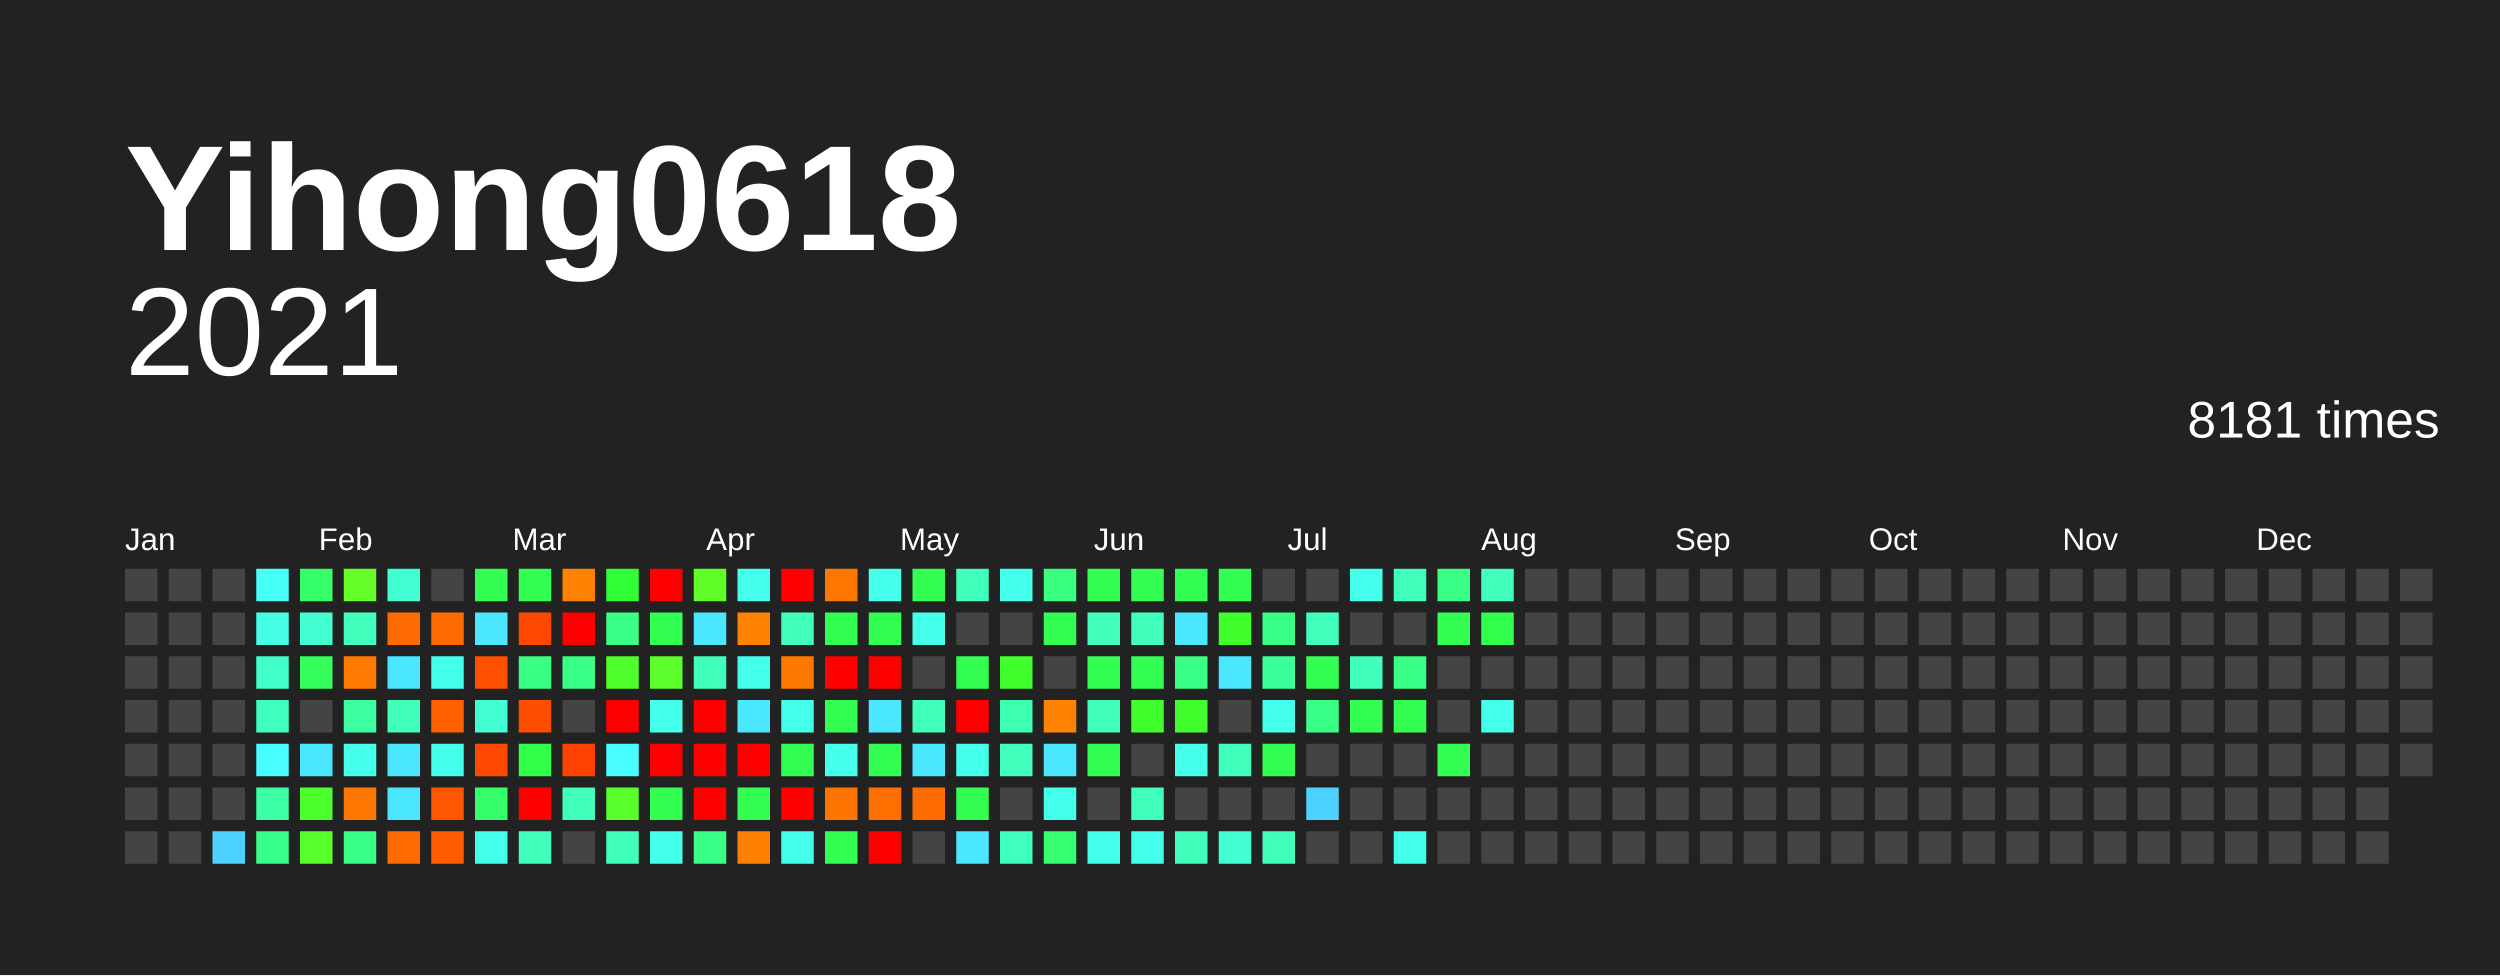
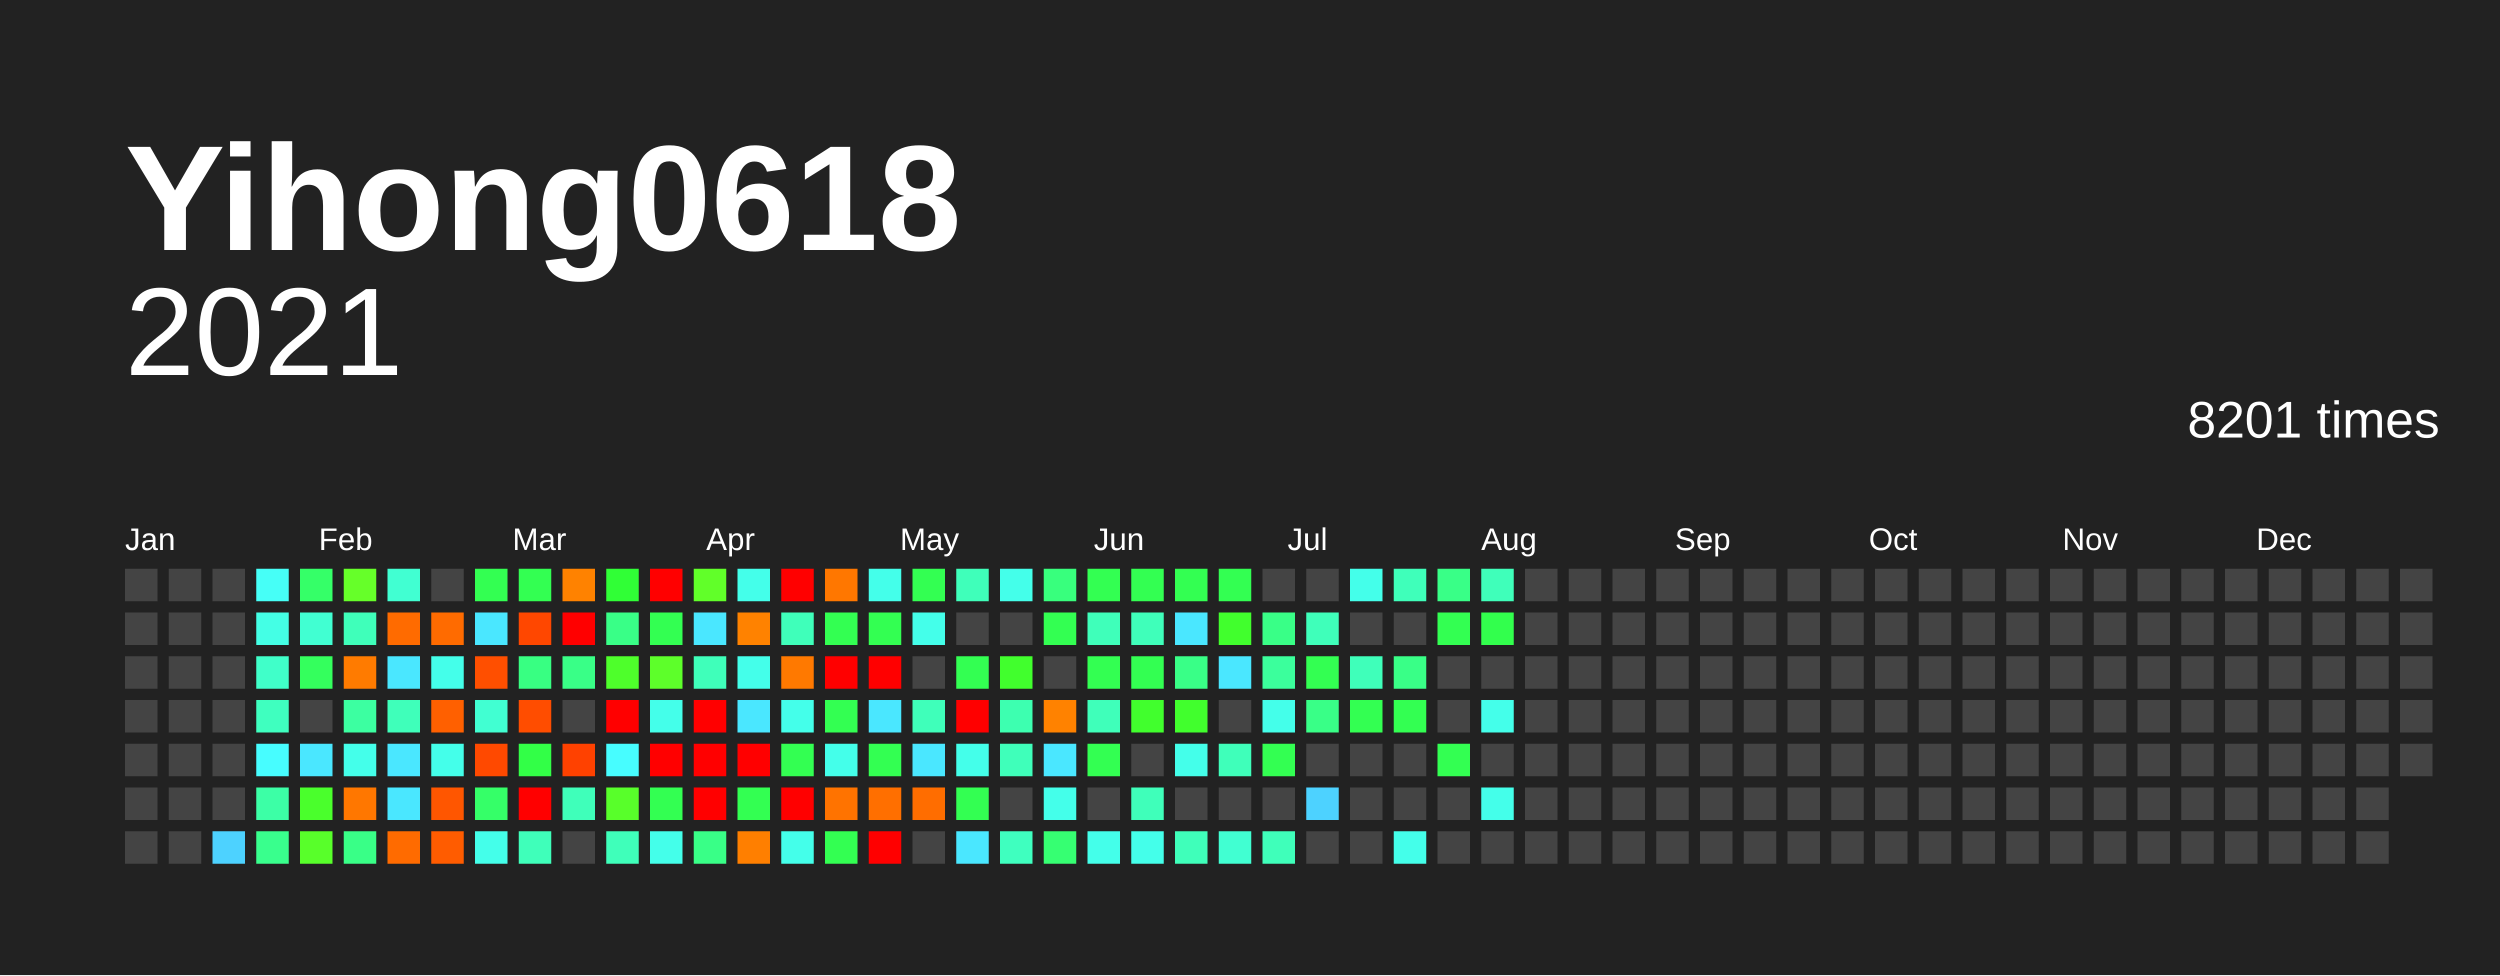
<svg xmlns="http://www.w3.org/2000/svg" baseProfile="full" height="78mm" version="1.1" viewBox="0,0,200,78" width="200mm">
  <defs />
  <rect fill="#222222" height="78" width="200" x="0" y="0" />
  <text fill="#FFFFFF" style="font-size:12px; font-family:Arial; font-weight:bold;" x="10" y="20">Yihong0618</text>
  <text alignment-baseline="hanging" fill="#FFFFFF" style="font-size:10.0px; font-family:Arial;" x="10" y="30">2021</text>
-   <text alignment-baseline="hanging" fill="#FFFFFF" style="font-size:4.125px; font-family:Arial;" x="175" y="35">8181 times</text>
+   <text alignment-baseline="hanging" fill="#FFFFFF" style="font-size:4.125px; font-family:Arial;" x="175" y="35">8201 times</text>
  <text fill="#FFFFFF" style="font-size:2.5px; font-family:Arial" x="10.0" y="44">Jan</text>
  <text fill="#FFFFFF" style="font-size:2.5px; font-family:Arial" x="25.5" y="44">Feb</text>
  <text fill="#FFFFFF" style="font-size:2.5px; font-family:Arial" x="41.0" y="44">Mar</text>
  <text fill="#FFFFFF" style="font-size:2.5px; font-family:Arial" x="56.5" y="44">Apr</text>
  <text fill="#FFFFFF" style="font-size:2.5px; font-family:Arial" x="72.0" y="44">May</text>
  <text fill="#FFFFFF" style="font-size:2.5px; font-family:Arial" x="87.5" y="44">Jun</text>
  <text fill="#FFFFFF" style="font-size:2.5px; font-family:Arial" x="103.0" y="44">Jul</text>
  <text fill="#FFFFFF" style="font-size:2.5px; font-family:Arial" x="118.5" y="44">Aug</text>
  <text fill="#FFFFFF" style="font-size:2.5px; font-family:Arial" x="134.0" y="44">Sep</text>
  <text fill="#FFFFFF" style="font-size:2.5px; font-family:Arial" x="149.5" y="44">Oct</text>
  <text fill="#FFFFFF" style="font-size:2.5px; font-family:Arial" x="165.0" y="44">Nov</text>
  <text fill="#FFFFFF" style="font-size:2.5px; font-family:Arial" x="180.5" y="44">Dec</text>
  <rect fill="#444444" height="2.6" width="2.6" x="10.0" y="45.5" />
  <rect fill="#444444" height="2.6" width="2.6" x="10.0" y="49.0" />
  <rect fill="#444444" height="2.6" width="2.6" x="10.0" y="52.5" />
  <rect fill="#444444" height="2.6" width="2.6" x="10.0" y="56.0" />
  <rect fill="#444444" height="2.6" width="2.6" x="10.0" y="59.5" />
  <rect fill="#444444" height="2.6" width="2.6" x="10.0" y="63.0" />
  <rect fill="#444444" height="2.6" width="2.6" x="10.0" y="66.5" />
  <rect fill="#444444" height="2.6" width="2.6" x="13.5" y="45.5" />
  <rect fill="#444444" height="2.6" width="2.6" x="13.5" y="49.0" />
  <rect fill="#444444" height="2.6" width="2.6" x="13.5" y="52.5" />
  <rect fill="#444444" height="2.6" width="2.6" x="13.5" y="56.0" />
  <rect fill="#444444" height="2.6" width="2.6" x="13.5" y="59.5" />
  <rect fill="#444444" height="2.6" width="2.6" x="13.5" y="63.0" />
  <rect fill="#444444" height="2.6" width="2.6" x="13.5" y="66.5" />
  <rect fill="#444444" height="2.6" width="2.6" x="17.0" y="45.5" />
  <rect fill="#444444" height="2.6" width="2.6" x="17.0" y="49.0" />
  <rect fill="#444444" height="2.6" width="2.6" x="17.0" y="52.5" />
  <rect fill="#444444" height="2.6" width="2.6" x="17.0" y="56.0" />
  <rect fill="#444444" height="2.6" width="2.6" x="17.0" y="59.5" />
  <rect fill="#444444" height="2.6" width="2.6" x="17.0" y="63.0" />
  <rect fill="#4dd2ff" height="2.6" width="2.6" x="17.0" y="66.5" />
  <rect fill="#46fff7" height="2.6" width="2.6" x="20.5" y="45.5" />
  <rect fill="#44ffe5" height="2.6" width="2.6" x="20.5" y="49.0" />
  <rect fill="#40ffc9" height="2.6" width="2.6" x="20.5" y="52.5" />
  <rect fill="#3fffbf" height="2.6" width="2.6" x="20.5" y="56.0" />
  <rect fill="#47fdff" height="2.6" width="2.6" x="20.5" y="59.5" />
  <rect fill="#3cffa6" height="2.6" width="2.6" x="20.5" y="63.0" />
  <rect fill="#39ff8d" height="2.6" width="2.6" x="20.5" y="66.5" />
  <rect fill="#35ff68" height="2.6" width="2.6" x="24.0" y="45.5" />
  <rect fill="#41ffd2" height="2.6" width="2.6" x="24.0" y="49.0" />
  <rect fill="#34ff5d" height="2.6" width="2.6" x="24.0" y="52.5" />
  <rect fill="#444444" height="2.6" width="2.6" x="24.0" y="56.0" />
  <rect fill="#4ae7ff" height="2.6" width="2.6" x="24.0" y="59.5" />
  <rect fill="#4aff2c" height="2.6" width="2.6" x="24.0" y="63.0" />
  <rect fill="#58ff2a" height="2.6" width="2.6" x="24.0" y="66.5" />
  <rect fill="#66ff29" height="2.6" width="2.6" x="27.5" y="45.5" />
  <rect fill="#3fffba" height="2.6" width="2.6" x="27.5" y="49.0" />
  <rect fill="#ff7b00" height="2.6" width="2.6" x="27.5" y="52.5" />
  <rect fill="#3cffa1" height="2.6" width="2.6" x="27.5" y="56.0" />
  <rect fill="#44ffea" height="2.6" width="2.6" x="27.5" y="59.5" />
  <rect fill="#ff7700" height="2.6" width="2.6" x="27.5" y="63.0" />
  <rect fill="#39ff87" height="2.6" width="2.6" x="27.5" y="66.5" />
  <rect fill="#41ffd2" height="2.6" width="2.6" x="31.0" y="45.5" />
  <rect fill="#ff6b00" height="2.6" width="2.6" x="31.0" y="49.0" />
  <rect fill="#4ae7ff" height="2.6" width="2.6" x="31.0" y="52.5" />
  <rect fill="#3fffba" height="2.6" width="2.6" x="31.0" y="56.0" />
  <rect fill="#4ae7ff" height="2.6" width="2.6" x="31.0" y="59.5" />
  <rect fill="#4ae7ff" height="2.6" width="2.6" x="31.0" y="63.0" />
  <rect fill="#ff6b00" height="2.6" width="2.6" x="31.0" y="66.5" />
  <rect fill="#444444" height="2.6" width="2.6" x="34.5" y="45.5" />
  <rect fill="#ff6b00" height="2.6" width="2.6" x="34.5" y="49.0" />
  <rect fill="#44ffea" height="2.6" width="2.6" x="34.5" y="52.5" />
  <rect fill="#ff6000" height="2.6" width="2.6" x="34.5" y="56.0" />
  <rect fill="#44ffea" height="2.6" width="2.6" x="34.5" y="59.5" />
  <rect fill="#ff5600" height="2.6" width="2.6" x="34.5" y="63.0" />
  <rect fill="#ff5c00" height="2.6" width="2.6" x="34.5" y="66.5" />
  <rect fill="#33ff52" height="2.6" width="2.6" x="38.0" y="45.5" />
  <rect fill="#4ae7ff" height="2.6" width="2.6" x="38.0" y="49.0" />
  <rect fill="#ff4f00" height="2.6" width="2.6" x="38.0" y="52.5" />
  <rect fill="#41ffd2" height="2.6" width="2.6" x="38.0" y="56.0" />
  <rect fill="#ff4900" height="2.6" width="2.6" x="38.0" y="59.5" />
  <rect fill="#35ff68" height="2.6" width="2.6" x="38.0" y="63.0" />
  <rect fill="#44ffea" height="2.6" width="2.6" x="38.0" y="66.5" />
  <rect fill="#33ff52" height="2.6" width="2.6" x="41.5" y="45.5" />
  <rect fill="#ff4700" height="2.6" width="2.6" x="41.5" y="49.0" />
  <rect fill="#38ff82" height="2.6" width="2.6" x="41.5" y="52.5" />
  <rect fill="#ff4d00" height="2.6" width="2.6" x="41.5" y="56.0" />
  <rect fill="#32ff47" height="2.6" width="2.6" x="41.5" y="59.5" />
  <rect fill="red" height="2.6" width="2.6" x="41.5" y="63.0" />
  <rect fill="#3fffba" height="2.6" width="2.6" x="41.5" y="66.5" />
  <rect fill="#ff8200" height="2.6" width="2.6" x="45.0" y="45.5" />
  <rect fill="red" height="2.6" width="2.6" x="45.0" y="49.0" />
  <rect fill="#39ff87" height="2.6" width="2.6" x="45.0" y="52.5" />
  <rect fill="#444444" height="2.6" width="2.6" x="45.0" y="56.0" />
  <rect fill="#ff4100" height="2.6" width="2.6" x="45.0" y="59.5" />
  <rect fill="#3fffba" height="2.6" width="2.6" x="45.0" y="63.0" />
  <rect fill="#444444" height="2.6" width="2.6" x="45.0" y="66.5" />
  <rect fill="#30ff36" height="2.6" width="2.6" x="48.5" y="45.5" />
  <rect fill="#39ff87" height="2.6" width="2.6" x="48.5" y="49.0" />
  <rect fill="#4eff2b" height="2.6" width="2.6" x="48.5" y="52.5" />
  <rect fill="red" height="2.6" width="2.6" x="48.5" y="56.0" />
  <rect fill="#47fdff" height="2.6" width="2.6" x="48.5" y="59.5" />
  <rect fill="#58ff2a" height="2.6" width="2.6" x="48.5" y="63.0" />
  <rect fill="#3fffba" height="2.6" width="2.6" x="48.5" y="66.5" />
  <rect fill="red" height="2.6" width="2.6" x="52.0" y="45.5" />
  <rect fill="#33ff52" height="2.6" width="2.6" x="52.0" y="49.0" />
  <rect fill="#5dff2a" height="2.6" width="2.6" x="52.0" y="52.5" />
  <rect fill="#44ffea" height="2.6" width="2.6" x="52.0" y="56.0" />
  <rect fill="red" height="2.6" width="2.6" x="52.0" y="59.5" />
  <rect fill="#33ff52" height="2.6" width="2.6" x="52.0" y="63.0" />
  <rect fill="#44ffea" height="2.6" width="2.6" x="52.0" y="66.5" />
  <rect fill="#61ff29" height="2.6" width="2.6" x="55.5" y="45.5" />
  <rect fill="#4ae7ff" height="2.6" width="2.6" x="55.5" y="49.0" />
  <rect fill="#3fffba" height="2.6" width="2.6" x="55.5" y="52.5" />
  <rect fill="red" height="2.6" width="2.6" x="55.5" y="56.0" />
  <rect fill="red" height="2.6" width="2.6" x="55.5" y="59.5" />
  <rect fill="red" height="2.6" width="2.6" x="55.5" y="63.0" />
  <rect fill="#39ff87" height="2.6" width="2.6" x="55.5" y="66.5" />
  <rect fill="#44ffea" height="2.6" width="2.6" x="59.0" y="45.5" />
  <rect fill="#ff8200" height="2.6" width="2.6" x="59.0" y="49.0" />
  <rect fill="#44ffea" height="2.6" width="2.6" x="59.0" y="52.5" />
  <rect fill="#4ae7ff" height="2.6" width="2.6" x="59.0" y="56.0" />
  <rect fill="red" height="2.6" width="2.6" x="59.0" y="59.5" />
  <rect fill="#33ff52" height="2.6" width="2.6" x="59.0" y="63.0" />
  <rect fill="#ff7f00" height="2.6" width="2.6" x="59.0" y="66.5" />
  <rect fill="red" height="2.6" width="2.6" x="62.5" y="45.5" />
  <rect fill="#3fffba" height="2.6" width="2.6" x="62.5" y="49.0" />
  <rect fill="#ff7900" height="2.6" width="2.6" x="62.5" y="52.5" />
  <rect fill="#44ffea" height="2.6" width="2.6" x="62.5" y="56.0" />
  <rect fill="#33ff52" height="2.6" width="2.6" x="62.5" y="59.5" />
  <rect fill="red" height="2.6" width="2.6" x="62.5" y="63.0" />
  <rect fill="#44ffea" height="2.6" width="2.6" x="62.5" y="66.5" />
  <rect fill="#ff7700" height="2.6" width="2.6" x="66.0" y="45.5" />
  <rect fill="#33ff52" height="2.6" width="2.6" x="66.0" y="49.0" />
  <rect fill="red" height="2.6" width="2.6" x="66.0" y="52.5" />
  <rect fill="#33ff52" height="2.6" width="2.6" x="66.0" y="56.0" />
  <rect fill="#44ffea" height="2.6" width="2.6" x="66.0" y="59.5" />
  <rect fill="#ff7300" height="2.6" width="2.6" x="66.0" y="63.0" />
  <rect fill="#33ff52" height="2.6" width="2.6" x="66.0" y="66.5" />
  <rect fill="#44ffea" height="2.6" width="2.6" x="69.5" y="45.5" />
  <rect fill="#33ff52" height="2.6" width="2.6" x="69.5" y="49.0" />
  <rect fill="red" height="2.6" width="2.6" x="69.5" y="52.5" />
  <rect fill="#4ae7ff" height="2.6" width="2.6" x="69.5" y="56.0" />
  <rect fill="#33ff52" height="2.6" width="2.6" x="69.5" y="59.5" />
  <rect fill="#ff6f00" height="2.6" width="2.6" x="69.5" y="63.0" />
  <rect fill="red" height="2.6" width="2.6" x="69.5" y="66.5" />
  <rect fill="#33ff52" height="2.6" width="2.6" x="73.0" y="45.5" />
  <rect fill="#44ffea" height="2.6" width="2.6" x="73.0" y="49.0" />
  <rect fill="#444444" height="2.6" width="2.6" x="73.0" y="52.5" />
  <rect fill="#3fffba" height="2.6" width="2.6" x="73.0" y="56.0" />
  <rect fill="#4ae7ff" height="2.6" width="2.6" x="73.0" y="59.5" />
  <rect fill="#ff6d00" height="2.6" width="2.6" x="73.0" y="63.0" />
  <rect fill="#444444" height="2.6" width="2.6" x="73.0" y="66.5" />
  <rect fill="#3fffba" height="2.6" width="2.6" x="76.5" y="45.5" />
  <rect fill="#444444" height="2.6" width="2.6" x="76.5" y="49.0" />
  <rect fill="#33ff52" height="2.6" width="2.6" x="76.5" y="52.5" />
  <rect fill="red" height="2.6" width="2.6" x="76.5" y="56.0" />
  <rect fill="#44ffea" height="2.6" width="2.6" x="76.5" y="59.5" />
  <rect fill="#33ff52" height="2.6" width="2.6" x="76.5" y="63.0" />
  <rect fill="#4ae7ff" height="2.6" width="2.6" x="76.5" y="66.5" />
  <rect fill="#44ffea" height="2.6" width="2.6" x="80.0" y="45.5" />
  <rect fill="#444444" height="2.6" width="2.6" x="80.0" y="49.0" />
  <rect fill="#41ff2d" height="2.6" width="2.6" x="80.0" y="52.5" />
  <rect fill="#3dffb0" height="2.6" width="2.6" x="80.0" y="56.0" />
  <rect fill="#3fffba" height="2.6" width="2.6" x="80.0" y="59.5" />
  <rect fill="#444444" height="2.6" width="2.6" x="80.0" y="63.0" />
  <rect fill="#3fffbf" height="2.6" width="2.6" x="80.0" y="66.5" />
  <rect fill="#38ff7d" height="2.6" width="2.6" x="83.5" y="45.5" />
  <rect fill="#33ff52" height="2.6" width="2.6" x="83.5" y="49.0" />
  <rect fill="#444444" height="2.6" width="2.6" x="83.5" y="52.5" />
  <rect fill="#ff8200" height="2.6" width="2.6" x="83.5" y="56.0" />
  <rect fill="#4ae7ff" height="2.6" width="2.6" x="83.5" y="59.5" />
  <rect fill="#44ffea" height="2.6" width="2.6" x="83.5" y="63.0" />
  <rect fill="#36ff72" height="2.6" width="2.6" x="83.5" y="66.5" />
  <rect fill="#33ff52" height="2.6" width="2.6" x="87.0" y="45.5" />
  <rect fill="#3fffba" height="2.6" width="2.6" x="87.0" y="49.0" />
  <rect fill="#33ff52" height="2.6" width="2.6" x="87.0" y="52.5" />
  <rect fill="#3fffba" height="2.6" width="2.6" x="87.0" y="56.0" />
  <rect fill="#33ff52" height="2.6" width="2.6" x="87.0" y="59.5" />
  <rect fill="#444444" height="2.6" width="2.6" x="87.0" y="63.0" />
  <rect fill="#44ffea" height="2.6" width="2.6" x="87.0" y="66.5" />
  <rect fill="#33ff52" height="2.6" width="2.6" x="90.5" y="45.5" />
  <rect fill="#3fffba" height="2.6" width="2.6" x="90.5" y="49.0" />
  <rect fill="#33ff52" height="2.6" width="2.6" x="90.5" y="52.5" />
  <rect fill="#41ff2d" height="2.6" width="2.6" x="90.5" y="56.0" />
  <rect fill="#444444" height="2.6" width="2.6" x="90.5" y="59.5" />
  <rect fill="#3fffba" height="2.6" width="2.6" x="90.5" y="63.0" />
  <rect fill="#44ffea" height="2.6" width="2.6" x="90.5" y="66.5" />
  <rect fill="#33ff52" height="2.6" width="2.6" x="94.0" y="45.5" />
  <rect fill="#4ae7ff" height="2.6" width="2.6" x="94.0" y="49.0" />
  <rect fill="#39ff87" height="2.6" width="2.6" x="94.0" y="52.5" />
  <rect fill="#41ff2d" height="2.6" width="2.6" x="94.0" y="56.0" />
  <rect fill="#44ffea" height="2.6" width="2.6" x="94.0" y="59.5" />
  <rect fill="#444444" height="2.6" width="2.6" x="94.0" y="63.0" />
  <rect fill="#3fffba" height="2.6" width="2.6" x="94.0" y="66.5" />
  <rect fill="#33ff52" height="2.6" width="2.6" x="97.5" y="45.5" />
  <rect fill="#41ff2d" height="2.6" width="2.6" x="97.5" y="49.0" />
  <rect fill="#4ae7ff" height="2.6" width="2.6" x="97.5" y="52.5" />
  <rect fill="#444444" height="2.6" width="2.6" x="97.5" y="56.0" />
  <rect fill="#3fffba" height="2.6" width="2.6" x="97.5" y="59.5" />
  <rect fill="#444444" height="2.6" width="2.6" x="97.5" y="63.0" />
  <rect fill="#41ffd2" height="2.6" width="2.6" x="97.5" y="66.5" />
  <rect fill="#444444" height="2.6" width="2.6" x="101.0" y="45.5" />
  <rect fill="#39ff87" height="2.6" width="2.6" x="101.0" y="49.0" />
  <rect fill="#3bff9c" height="2.6" width="2.6" x="101.0" y="52.5" />
  <rect fill="#44ffea" height="2.6" width="2.6" x="101.0" y="56.0" />
  <rect fill="#33ff52" height="2.6" width="2.6" x="101.0" y="59.5" />
  <rect fill="#444444" height="2.6" width="2.6" x="101.0" y="63.0" />
  <rect fill="#3fffba" height="2.6" width="2.6" x="101.0" y="66.5" />
  <rect fill="#444444" height="2.6" width="2.6" x="104.5" y="45.5" />
  <rect fill="#3fffba" height="2.6" width="2.6" x="104.5" y="49.0" />
  <rect fill="#33ff52" height="2.6" width="2.6" x="104.5" y="52.5" />
  <rect fill="#39ff87" height="2.6" width="2.6" x="104.5" y="56.0" />
  <rect fill="#444444" height="2.6" width="2.6" x="104.5" y="59.5" />
  <rect fill="#4dd2ff" height="2.6" width="2.6" x="104.5" y="63.0" />
  <rect fill="#444444" height="2.6" width="2.6" x="104.5" y="66.5" />
  <rect fill="#44ffea" height="2.6" width="2.6" x="108.0" y="45.5" />
  <rect fill="#444444" height="2.6" width="2.6" x="108.0" y="49.0" />
  <rect fill="#3fffba" height="2.6" width="2.6" x="108.0" y="52.5" />
  <rect fill="#33ff52" height="2.6" width="2.6" x="108.0" y="56.0" />
  <rect fill="#444444" height="2.6" width="2.6" x="108.0" y="59.5" />
  <rect fill="#444444" height="2.6" width="2.6" x="108.0" y="63.0" />
  <rect fill="#444444" height="2.6" width="2.6" x="108.0" y="66.5" />
  <rect fill="#3fffba" height="2.6" width="2.6" x="111.5" y="45.5" />
  <rect fill="#444444" height="2.6" width="2.6" x="111.5" y="49.0" />
  <rect fill="#39ff87" height="2.6" width="2.6" x="111.5" y="52.5" />
  <rect fill="#33ff52" height="2.6" width="2.6" x="111.5" y="56.0" />
  <rect fill="#444444" height="2.6" width="2.6" x="111.5" y="59.5" />
  <rect fill="#444444" height="2.6" width="2.6" x="111.5" y="63.0" />
  <rect fill="#44ffea" height="2.6" width="2.6" x="111.5" y="66.5" />
  <rect fill="#39ff87" height="2.6" width="2.6" x="115.0" y="45.5" />
  <rect fill="#33ff52" height="2.6" width="2.6" x="115.0" y="49.0" />
  <rect fill="#444444" height="2.6" width="2.6" x="115.0" y="52.5" />
  <rect fill="#444444" height="2.6" width="2.6" x="115.0" y="56.0" />
  <rect fill="#33ff52" height="2.6" width="2.6" x="115.0" y="59.5" />
  <rect fill="#444444" height="2.6" width="2.6" x="115.0" y="63.0" />
  <rect fill="#444444" height="2.6" width="2.6" x="115.0" y="66.5" />
  <rect fill="#3fffba" height="2.6" width="2.6" x="118.5" y="45.5" />
  <rect fill="#32ff4d" height="2.6" width="2.6" x="118.5" y="49.0" />
  <rect fill="#444444" height="2.6" width="2.6" x="118.5" y="52.5" />
  <rect fill="#44ffea" height="2.6" width="2.6" x="118.5" y="56.0" />
  <rect fill="#444444" height="2.6" width="2.6" x="118.5" y="59.5" />
-   <rect fill="#444444" height="2.6" width="2.6" x="118.5" y="63.0" />
+   <rect fill="#44ffea" height="2.6" width="2.6" x="118.5" y="63.0" />
  <rect fill="#444444" height="2.6" width="2.6" x="118.5" y="66.5" />
  <rect fill="#444444" height="2.6" width="2.6" x="122.0" y="45.5" />
  <rect fill="#444444" height="2.6" width="2.6" x="122.0" y="49.0" />
  <rect fill="#444444" height="2.6" width="2.6" x="122.0" y="52.5" />
  <rect fill="#444444" height="2.6" width="2.6" x="122.0" y="56.0" />
  <rect fill="#444444" height="2.6" width="2.6" x="122.0" y="59.5" />
  <rect fill="#444444" height="2.6" width="2.6" x="122.0" y="63.0" />
  <rect fill="#444444" height="2.6" width="2.6" x="122.0" y="66.5" />
  <rect fill="#444444" height="2.6" width="2.6" x="125.5" y="45.5" />
  <rect fill="#444444" height="2.6" width="2.6" x="125.5" y="49.0" />
  <rect fill="#444444" height="2.6" width="2.6" x="125.5" y="52.5" />
  <rect fill="#444444" height="2.6" width="2.6" x="125.5" y="56.0" />
  <rect fill="#444444" height="2.6" width="2.6" x="125.5" y="59.5" />
  <rect fill="#444444" height="2.6" width="2.6" x="125.5" y="63.0" />
  <rect fill="#444444" height="2.6" width="2.6" x="125.5" y="66.5" />
  <rect fill="#444444" height="2.6" width="2.6" x="129.0" y="45.5" />
  <rect fill="#444444" height="2.6" width="2.6" x="129.0" y="49.0" />
  <rect fill="#444444" height="2.6" width="2.6" x="129.0" y="52.5" />
  <rect fill="#444444" height="2.6" width="2.6" x="129.0" y="56.0" />
  <rect fill="#444444" height="2.6" width="2.6" x="129.0" y="59.5" />
  <rect fill="#444444" height="2.6" width="2.6" x="129.0" y="63.0" />
  <rect fill="#444444" height="2.6" width="2.6" x="129.0" y="66.5" />
  <rect fill="#444444" height="2.6" width="2.6" x="132.5" y="45.5" />
  <rect fill="#444444" height="2.6" width="2.6" x="132.5" y="49.0" />
  <rect fill="#444444" height="2.6" width="2.6" x="132.5" y="52.5" />
  <rect fill="#444444" height="2.6" width="2.6" x="132.5" y="56.0" />
  <rect fill="#444444" height="2.6" width="2.6" x="132.5" y="59.5" />
  <rect fill="#444444" height="2.6" width="2.6" x="132.5" y="63.0" />
  <rect fill="#444444" height="2.6" width="2.6" x="132.5" y="66.5" />
  <rect fill="#444444" height="2.6" width="2.6" x="136.0" y="45.5" />
  <rect fill="#444444" height="2.6" width="2.6" x="136.0" y="49.0" />
  <rect fill="#444444" height="2.6" width="2.6" x="136.0" y="52.5" />
  <rect fill="#444444" height="2.6" width="2.6" x="136.0" y="56.0" />
  <rect fill="#444444" height="2.6" width="2.6" x="136.0" y="59.5" />
  <rect fill="#444444" height="2.6" width="2.6" x="136.0" y="63.0" />
  <rect fill="#444444" height="2.6" width="2.6" x="136.0" y="66.5" />
  <rect fill="#444444" height="2.6" width="2.6" x="139.5" y="45.5" />
  <rect fill="#444444" height="2.6" width="2.6" x="139.5" y="49.0" />
  <rect fill="#444444" height="2.6" width="2.6" x="139.5" y="52.5" />
  <rect fill="#444444" height="2.6" width="2.6" x="139.5" y="56.0" />
  <rect fill="#444444" height="2.6" width="2.6" x="139.5" y="59.5" />
  <rect fill="#444444" height="2.6" width="2.6" x="139.5" y="63.0" />
  <rect fill="#444444" height="2.6" width="2.6" x="139.5" y="66.5" />
  <rect fill="#444444" height="2.6" width="2.6" x="143.0" y="45.5" />
  <rect fill="#444444" height="2.6" width="2.6" x="143.0" y="49.0" />
  <rect fill="#444444" height="2.6" width="2.6" x="143.0" y="52.5" />
  <rect fill="#444444" height="2.6" width="2.6" x="143.0" y="56.0" />
  <rect fill="#444444" height="2.6" width="2.6" x="143.0" y="59.5" />
  <rect fill="#444444" height="2.6" width="2.6" x="143.0" y="63.0" />
  <rect fill="#444444" height="2.6" width="2.6" x="143.0" y="66.5" />
  <rect fill="#444444" height="2.6" width="2.6" x="146.5" y="45.5" />
  <rect fill="#444444" height="2.6" width="2.6" x="146.5" y="49.0" />
  <rect fill="#444444" height="2.6" width="2.6" x="146.5" y="52.5" />
  <rect fill="#444444" height="2.6" width="2.6" x="146.5" y="56.0" />
  <rect fill="#444444" height="2.6" width="2.6" x="146.5" y="59.5" />
  <rect fill="#444444" height="2.6" width="2.6" x="146.5" y="63.0" />
  <rect fill="#444444" height="2.6" width="2.6" x="146.5" y="66.5" />
  <rect fill="#444444" height="2.6" width="2.6" x="150.0" y="45.5" />
  <rect fill="#444444" height="2.6" width="2.6" x="150.0" y="49.0" />
  <rect fill="#444444" height="2.6" width="2.6" x="150.0" y="52.5" />
  <rect fill="#444444" height="2.6" width="2.6" x="150.0" y="56.0" />
  <rect fill="#444444" height="2.6" width="2.6" x="150.0" y="59.5" />
  <rect fill="#444444" height="2.6" width="2.6" x="150.0" y="63.0" />
  <rect fill="#444444" height="2.6" width="2.6" x="150.0" y="66.5" />
  <rect fill="#444444" height="2.6" width="2.6" x="153.5" y="45.5" />
  <rect fill="#444444" height="2.6" width="2.6" x="153.5" y="49.0" />
  <rect fill="#444444" height="2.6" width="2.6" x="153.5" y="52.5" />
  <rect fill="#444444" height="2.6" width="2.6" x="153.5" y="56.0" />
  <rect fill="#444444" height="2.6" width="2.6" x="153.5" y="59.5" />
  <rect fill="#444444" height="2.6" width="2.6" x="153.5" y="63.0" />
  <rect fill="#444444" height="2.6" width="2.6" x="153.5" y="66.5" />
  <rect fill="#444444" height="2.6" width="2.6" x="157.0" y="45.5" />
  <rect fill="#444444" height="2.6" width="2.6" x="157.0" y="49.0" />
  <rect fill="#444444" height="2.6" width="2.6" x="157.0" y="52.5" />
  <rect fill="#444444" height="2.6" width="2.6" x="157.0" y="56.0" />
  <rect fill="#444444" height="2.6" width="2.6" x="157.0" y="59.5" />
  <rect fill="#444444" height="2.6" width="2.6" x="157.0" y="63.0" />
  <rect fill="#444444" height="2.6" width="2.6" x="157.0" y="66.5" />
  <rect fill="#444444" height="2.6" width="2.6" x="160.5" y="45.5" />
  <rect fill="#444444" height="2.6" width="2.6" x="160.5" y="49.0" />
  <rect fill="#444444" height="2.6" width="2.6" x="160.5" y="52.5" />
  <rect fill="#444444" height="2.6" width="2.6" x="160.5" y="56.0" />
  <rect fill="#444444" height="2.6" width="2.6" x="160.5" y="59.5" />
  <rect fill="#444444" height="2.6" width="2.6" x="160.5" y="63.0" />
  <rect fill="#444444" height="2.6" width="2.6" x="160.5" y="66.5" />
  <rect fill="#444444" height="2.6" width="2.6" x="164.0" y="45.5" />
  <rect fill="#444444" height="2.6" width="2.6" x="164.0" y="49.0" />
  <rect fill="#444444" height="2.6" width="2.6" x="164.0" y="52.5" />
  <rect fill="#444444" height="2.6" width="2.6" x="164.0" y="56.0" />
  <rect fill="#444444" height="2.6" width="2.6" x="164.0" y="59.5" />
  <rect fill="#444444" height="2.6" width="2.6" x="164.0" y="63.0" />
  <rect fill="#444444" height="2.6" width="2.6" x="164.0" y="66.5" />
  <rect fill="#444444" height="2.6" width="2.6" x="167.5" y="45.5" />
  <rect fill="#444444" height="2.6" width="2.6" x="167.5" y="49.0" />
  <rect fill="#444444" height="2.6" width="2.6" x="167.5" y="52.5" />
  <rect fill="#444444" height="2.6" width="2.6" x="167.5" y="56.0" />
  <rect fill="#444444" height="2.6" width="2.6" x="167.5" y="59.5" />
  <rect fill="#444444" height="2.6" width="2.6" x="167.5" y="63.0" />
  <rect fill="#444444" height="2.6" width="2.6" x="167.5" y="66.5" />
  <rect fill="#444444" height="2.6" width="2.6" x="171.0" y="45.5" />
  <rect fill="#444444" height="2.6" width="2.6" x="171.0" y="49.0" />
  <rect fill="#444444" height="2.6" width="2.6" x="171.0" y="52.5" />
  <rect fill="#444444" height="2.6" width="2.6" x="171.0" y="56.0" />
  <rect fill="#444444" height="2.6" width="2.6" x="171.0" y="59.5" />
  <rect fill="#444444" height="2.6" width="2.6" x="171.0" y="63.0" />
  <rect fill="#444444" height="2.6" width="2.6" x="171.0" y="66.5" />
  <rect fill="#444444" height="2.6" width="2.6" x="174.5" y="45.5" />
  <rect fill="#444444" height="2.6" width="2.6" x="174.5" y="49.0" />
  <rect fill="#444444" height="2.6" width="2.6" x="174.5" y="52.5" />
  <rect fill="#444444" height="2.6" width="2.6" x="174.5" y="56.0" />
  <rect fill="#444444" height="2.6" width="2.6" x="174.5" y="59.5" />
  <rect fill="#444444" height="2.6" width="2.6" x="174.5" y="63.0" />
  <rect fill="#444444" height="2.6" width="2.6" x="174.5" y="66.5" />
  <rect fill="#444444" height="2.6" width="2.6" x="178.0" y="45.5" />
  <rect fill="#444444" height="2.6" width="2.6" x="178.0" y="49.0" />
  <rect fill="#444444" height="2.6" width="2.6" x="178.0" y="52.5" />
  <rect fill="#444444" height="2.6" width="2.6" x="178.0" y="56.0" />
  <rect fill="#444444" height="2.6" width="2.6" x="178.0" y="59.5" />
  <rect fill="#444444" height="2.6" width="2.6" x="178.0" y="63.0" />
  <rect fill="#444444" height="2.6" width="2.6" x="178.0" y="66.5" />
  <rect fill="#444444" height="2.6" width="2.6" x="181.5" y="45.5" />
  <rect fill="#444444" height="2.6" width="2.6" x="181.5" y="49.0" />
  <rect fill="#444444" height="2.6" width="2.6" x="181.5" y="52.5" />
  <rect fill="#444444" height="2.6" width="2.6" x="181.5" y="56.0" />
  <rect fill="#444444" height="2.6" width="2.6" x="181.5" y="59.5" />
  <rect fill="#444444" height="2.6" width="2.6" x="181.5" y="63.0" />
  <rect fill="#444444" height="2.6" width="2.6" x="181.5" y="66.5" />
  <rect fill="#444444" height="2.6" width="2.6" x="185.0" y="45.5" />
  <rect fill="#444444" height="2.6" width="2.6" x="185.0" y="49.0" />
  <rect fill="#444444" height="2.6" width="2.6" x="185.0" y="52.5" />
  <rect fill="#444444" height="2.6" width="2.6" x="185.0" y="56.0" />
  <rect fill="#444444" height="2.6" width="2.6" x="185.0" y="59.5" />
  <rect fill="#444444" height="2.6" width="2.6" x="185.0" y="63.0" />
  <rect fill="#444444" height="2.6" width="2.6" x="185.0" y="66.5" />
  <rect fill="#444444" height="2.6" width="2.6" x="188.5" y="45.5" />
  <rect fill="#444444" height="2.6" width="2.6" x="188.5" y="49.0" />
  <rect fill="#444444" height="2.6" width="2.6" x="188.5" y="52.5" />
  <rect fill="#444444" height="2.6" width="2.6" x="188.5" y="56.0" />
  <rect fill="#444444" height="2.6" width="2.6" x="188.5" y="59.5" />
  <rect fill="#444444" height="2.6" width="2.6" x="188.5" y="63.0" />
  <rect fill="#444444" height="2.6" width="2.6" x="188.5" y="66.5" />
  <rect fill="#444444" height="2.6" width="2.6" x="192.0" y="45.5" />
  <rect fill="#444444" height="2.6" width="2.6" x="192.0" y="49.0" />
  <rect fill="#444444" height="2.6" width="2.6" x="192.0" y="52.5" />
  <rect fill="#444444" height="2.6" width="2.6" x="192.0" y="56.0" />
  <rect fill="#444444" height="2.6" width="2.6" x="192.0" y="59.5" />
</svg>
